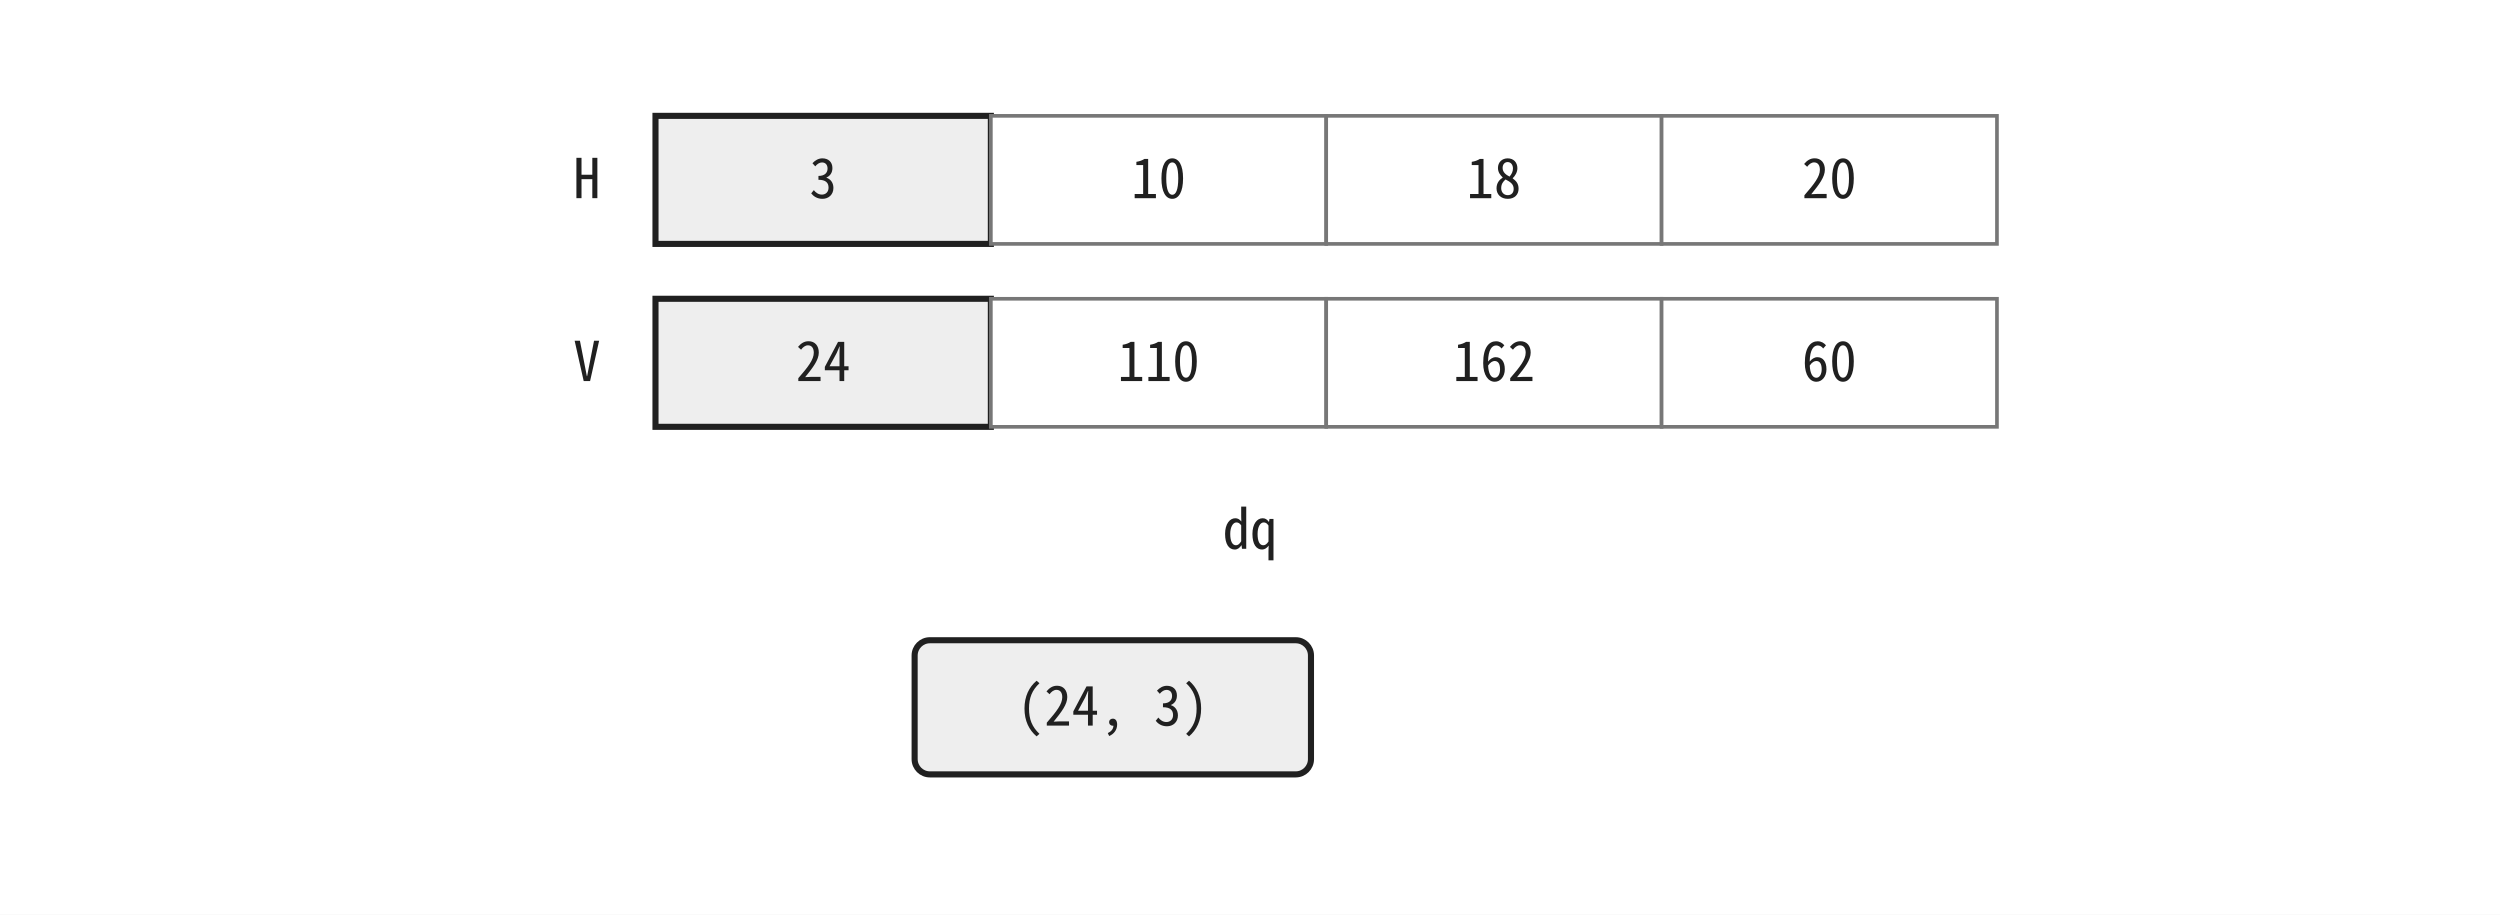
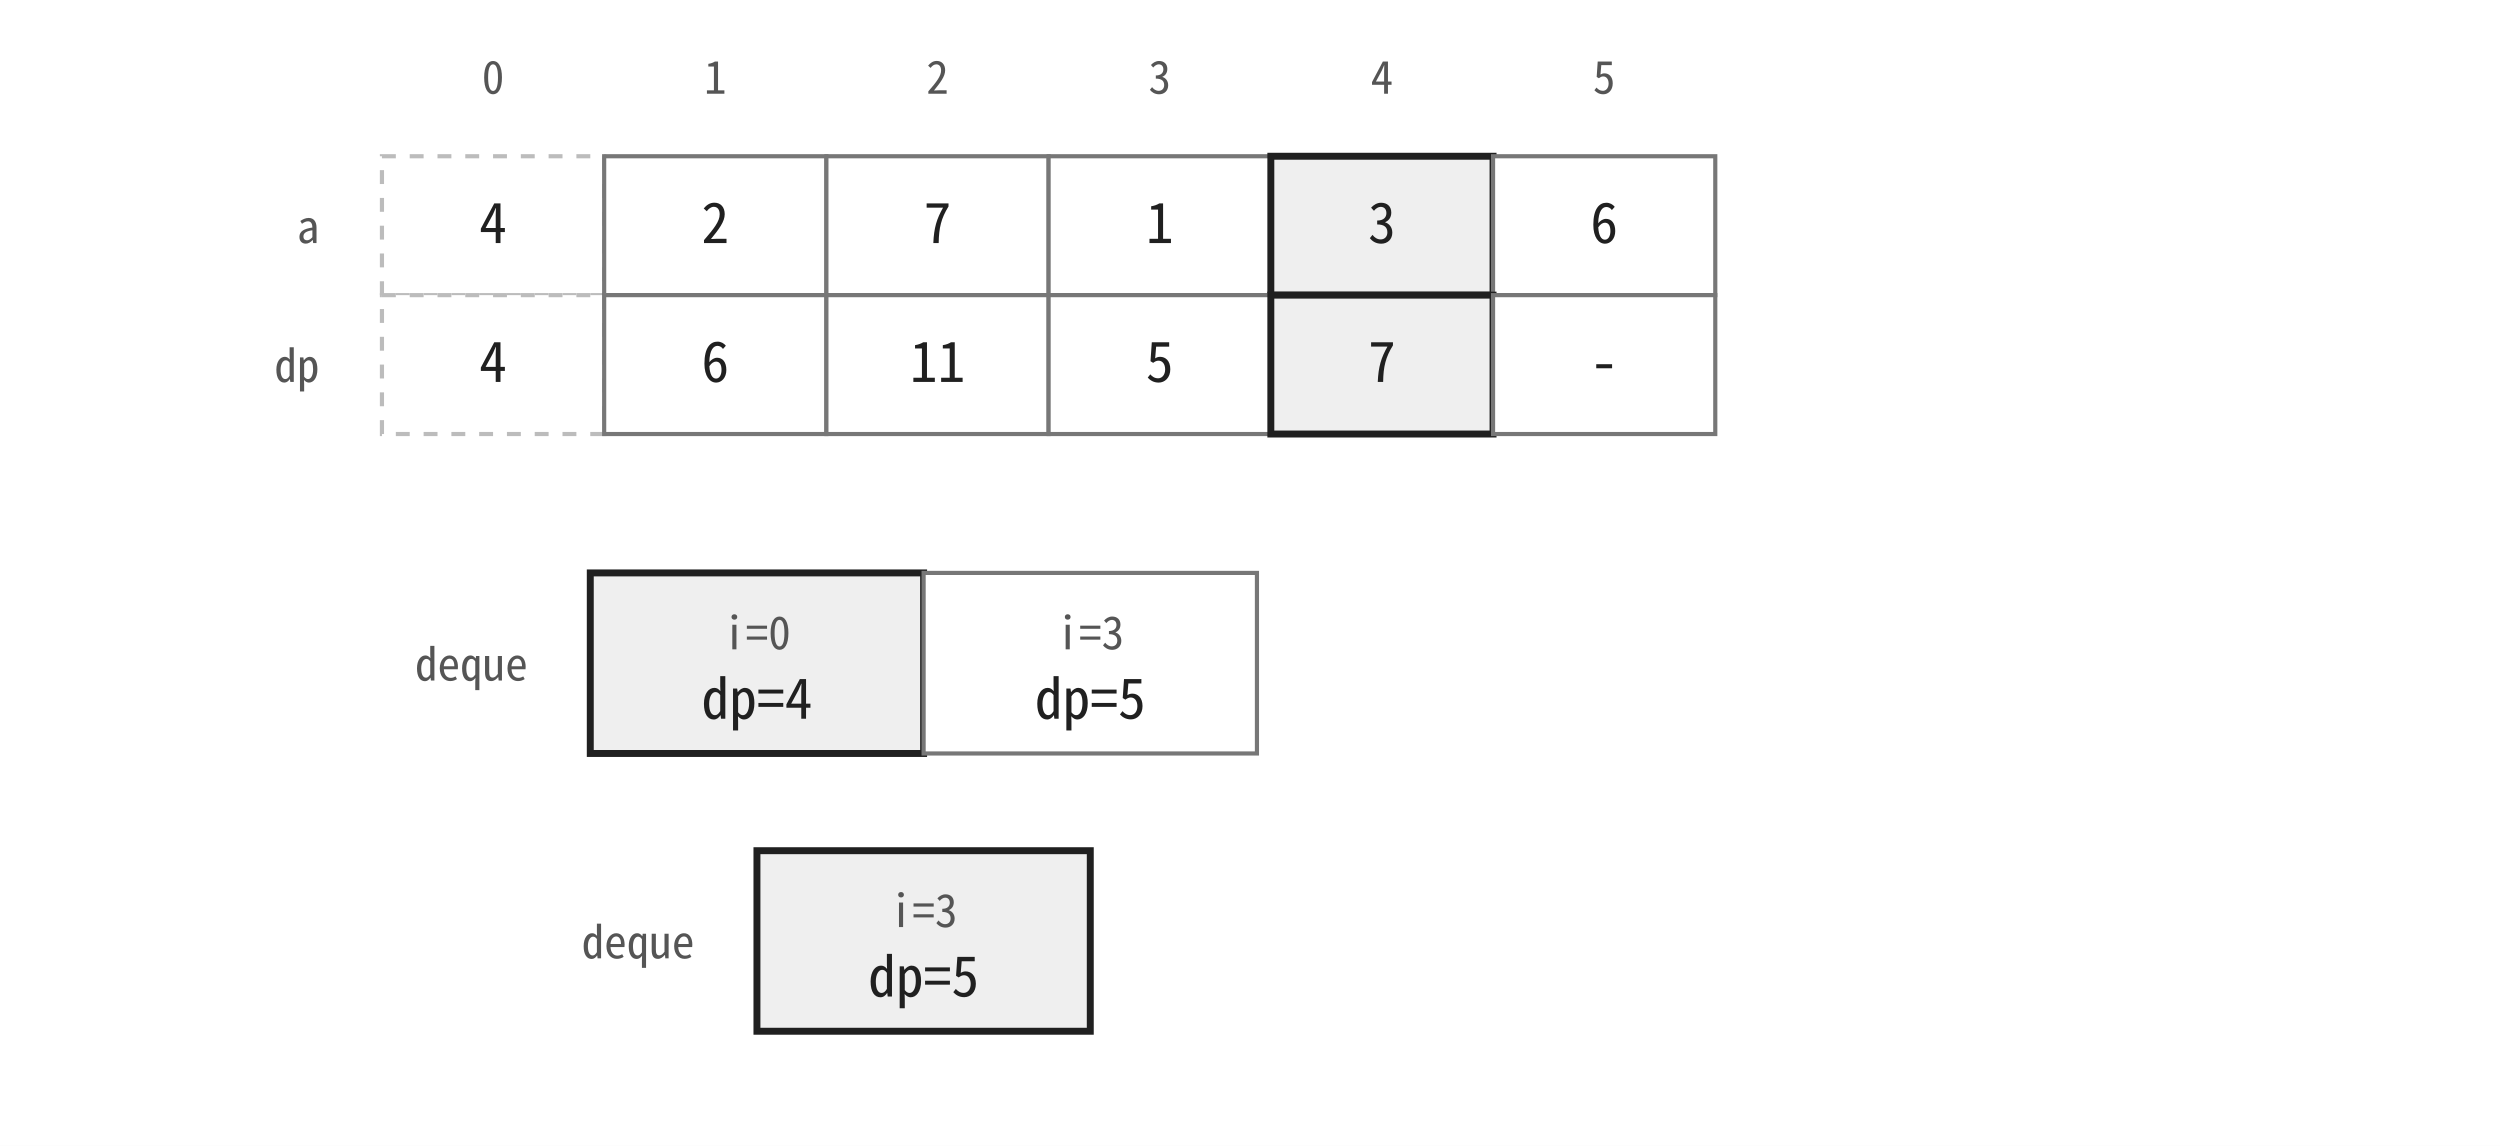
- <svg xmlns="http://www.w3.org/2000/svg" width="820" height="300" viewBox="0 0 820 300">
+ <svg xmlns="http://www.w3.org/2000/svg" width="720" height="330" viewBox="0 0 720 330">
  <rect width="100%" height="100%" fill="white" />
  <style>
text{font-family:"JetBrains Mono","Consolas","Noto Sans Mono CJK KR",monospace;fill:#202020}
- .label{font-size:18px}.small{font-size:14px;fill:#555}.tiny{font-size:13px;fill:#555}
- .cell{fill:white;stroke:#777;stroke-width:1.2}.cellHi{fill:#eee;stroke:#202020;stroke-width:2}.cellPop{fill:#f7f7f7;stroke:#202020;stroke-width:2;stroke-dasharray:5 4}
- .box{fill:white;stroke:#777;stroke-width:1.2;rx:5}.boxHi{fill:#eee;stroke:#202020;stroke-width:2;rx:5}.boxPop{fill:white;stroke:#202020;stroke-width:2;stroke-dasharray:5 4;rx:5}
- .arrow{fill:none;stroke:#202020;stroke-width:1.7;marker-end:url(#arrow)}
- .line{fill:none;stroke:#777;stroke-width:1.5}
+ .label{font-size:16px}.small{font-size:13px;fill:#555}
+ .cell{fill:white;stroke:#777;stroke-width:1.2}
+ .cellHi{fill:#efefef;stroke:#202020;stroke-width:2}
+ .cellBad{fill:white;stroke:#bcbcbc;stroke-width:1.2;stroke-dasharray:4 4}
</style>
-   <defs>
-     <marker id="arrow" markerWidth="9" markerHeight="9" refX="7" refY="3" orient="auto">
-       <path d="M0,0 L0,6 L8,3 z" fill="#202020" />
-     </marker>
-   </defs>
-   <text x="197" y="65" text-anchor="end" class="label">H</text>
-   <rect x="215" y="38" width="110" height="42" class="cellHi" />
-   <text x="270.0" y="65" text-anchor="middle" class="label">3</text>
-   <rect x="325" y="38" width="110" height="42" class="cell" />
-   <text x="380.0" y="65" text-anchor="middle" class="label">10</text>
-   <rect x="435" y="38" width="110" height="42" class="cell" />
-   <text x="490.0" y="65" text-anchor="middle" class="label">18</text>
-   <rect x="545" y="38" width="110" height="42" class="cell" />
-   <text x="600.0" y="65" text-anchor="middle" class="label">20</text>
-   <text x="197" y="125" text-anchor="end" class="label">V</text>
-   <rect x="215" y="98" width="110" height="42" class="cellHi" />
-   <text x="270.0" y="125" text-anchor="middle" class="label">24</text>
-   <rect x="325" y="98" width="110" height="42" class="cell" />
-   <text x="380.0" y="125" text-anchor="middle" class="label">110</text>
-   <rect x="435" y="98" width="110" height="42" class="cell" />
-   <text x="490.0" y="125" text-anchor="middle" class="label">162</text>
-   <rect x="545" y="98" width="110" height="42" class="cell" />
-   <text x="600.0" y="125" text-anchor="middle" class="label">60</text>
-   <text x="410.0" y="180" text-anchor="middle" class="label">dq</text>
-   <rect x="300" y="210" width="130" height="44" class="boxHi" />
-   <text x="365" y="238" text-anchor="middle" class="label">(24, 3)</text>
+   <text x="142.0" y="27" text-anchor="middle" class="small">0</text>
+   <rect x="110" y="45" width="64" height="40" class="cellBad" />
+   <text x="142.0" y="70" text-anchor="middle" class="label">4</text>
+   <text x="206.0" y="27" text-anchor="middle" class="small">1</text>
+   <rect x="174" y="45" width="64" height="40" class="cell" />
+   <text x="206.0" y="70" text-anchor="middle" class="label">2</text>
+   <text x="270.0" y="27" text-anchor="middle" class="small">2</text>
+   <rect x="238" y="45" width="64" height="40" class="cell" />
+   <text x="270.0" y="70" text-anchor="middle" class="label">7</text>
+   <text x="334.0" y="27" text-anchor="middle" class="small">3</text>
+   <rect x="302" y="45" width="64" height="40" class="cell" />
+   <text x="334.0" y="70" text-anchor="middle" class="label">1</text>
+   <text x="398.0" y="27" text-anchor="middle" class="small">4</text>
+   <rect x="366" y="45" width="64" height="40" class="cellHi" />
+   <text x="398.0" y="70" text-anchor="middle" class="label">3</text>
+   <text x="462.0" y="27" text-anchor="middle" class="small">5</text>
+   <rect x="430" y="45" width="64" height="40" class="cell" />
+   <text x="462.0" y="70" text-anchor="middle" class="label">6</text>
+   <text x="92" y="70" text-anchor="end" class="small">a</text>
+   <rect x="110" y="85" width="64" height="40" class="cellBad" />
+   <text x="142.0" y="110" text-anchor="middle" class="label">4</text>
+   <rect x="174" y="85" width="64" height="40" class="cell" />
+   <text x="206.0" y="110" text-anchor="middle" class="label">6</text>
+   <rect x="238" y="85" width="64" height="40" class="cell" />
+   <text x="270.0" y="110" text-anchor="middle" class="label">11</text>
+   <rect x="302" y="85" width="64" height="40" class="cell" />
+   <text x="334.0" y="110" text-anchor="middle" class="label">5</text>
+   <rect x="366" y="85" width="64" height="40" class="cellHi" />
+   <text x="398.0" y="110" text-anchor="middle" class="label">7</text>
+   <rect x="430" y="85" width="64" height="40" class="cell" />
+   <text x="462.0" y="110" text-anchor="middle" class="label">-</text>
+   <text x="92" y="110" text-anchor="end" class="small">dp</text>
+   <text x="152" y="196" text-anchor="end" class="small">deque</text>
+   <rect x="170" y="165" width="96" height="52" class="cellHi" />
+   <text x="218.0" y="187" text-anchor="middle" class="small">i=0</text>
+   <text x="218.0" y="207" text-anchor="middle" class="label">dp=4</text>
+   <rect x="266" y="165" width="96" height="52" class="cell" />
+   <text x="314.0" y="187" text-anchor="middle" class="small">i=3</text>
+   <text x="314.0" y="207" text-anchor="middle" class="label">dp=5</text>
+   <text x="200" y="276" text-anchor="end" class="small">deque</text>
+   <rect x="218" y="245" width="96" height="52" class="cellHi" />
+   <text x="266.0" y="267" text-anchor="middle" class="small">i=3</text>
+   <text x="266.0" y="287" text-anchor="middle" class="label">dp=5</text>
</svg>
